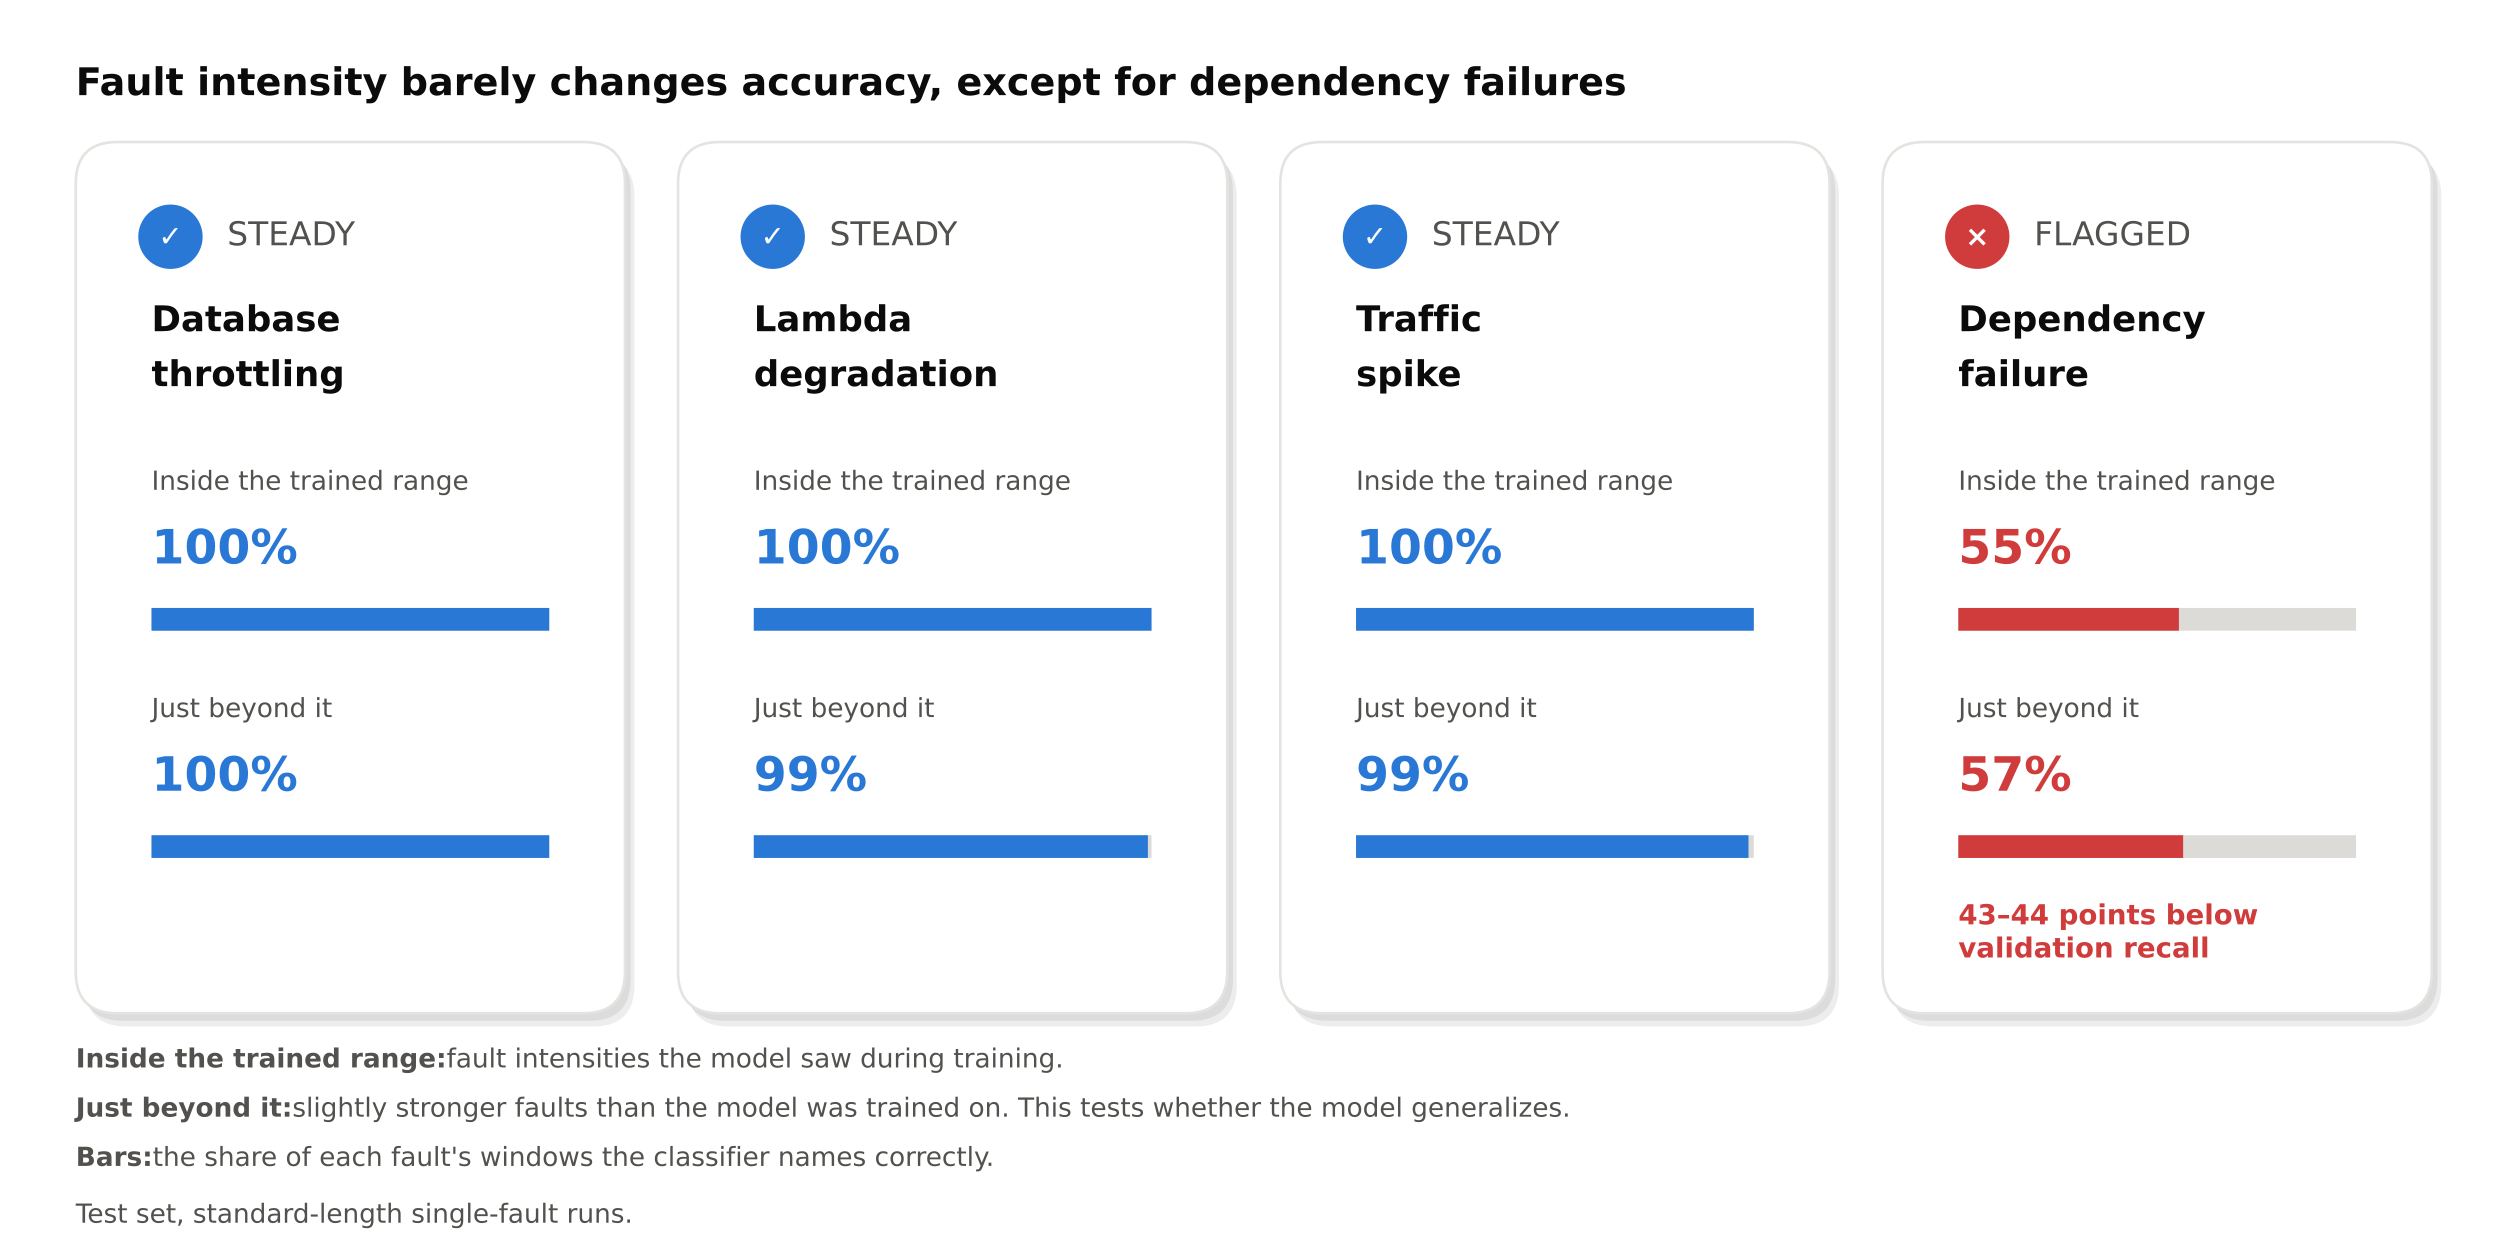
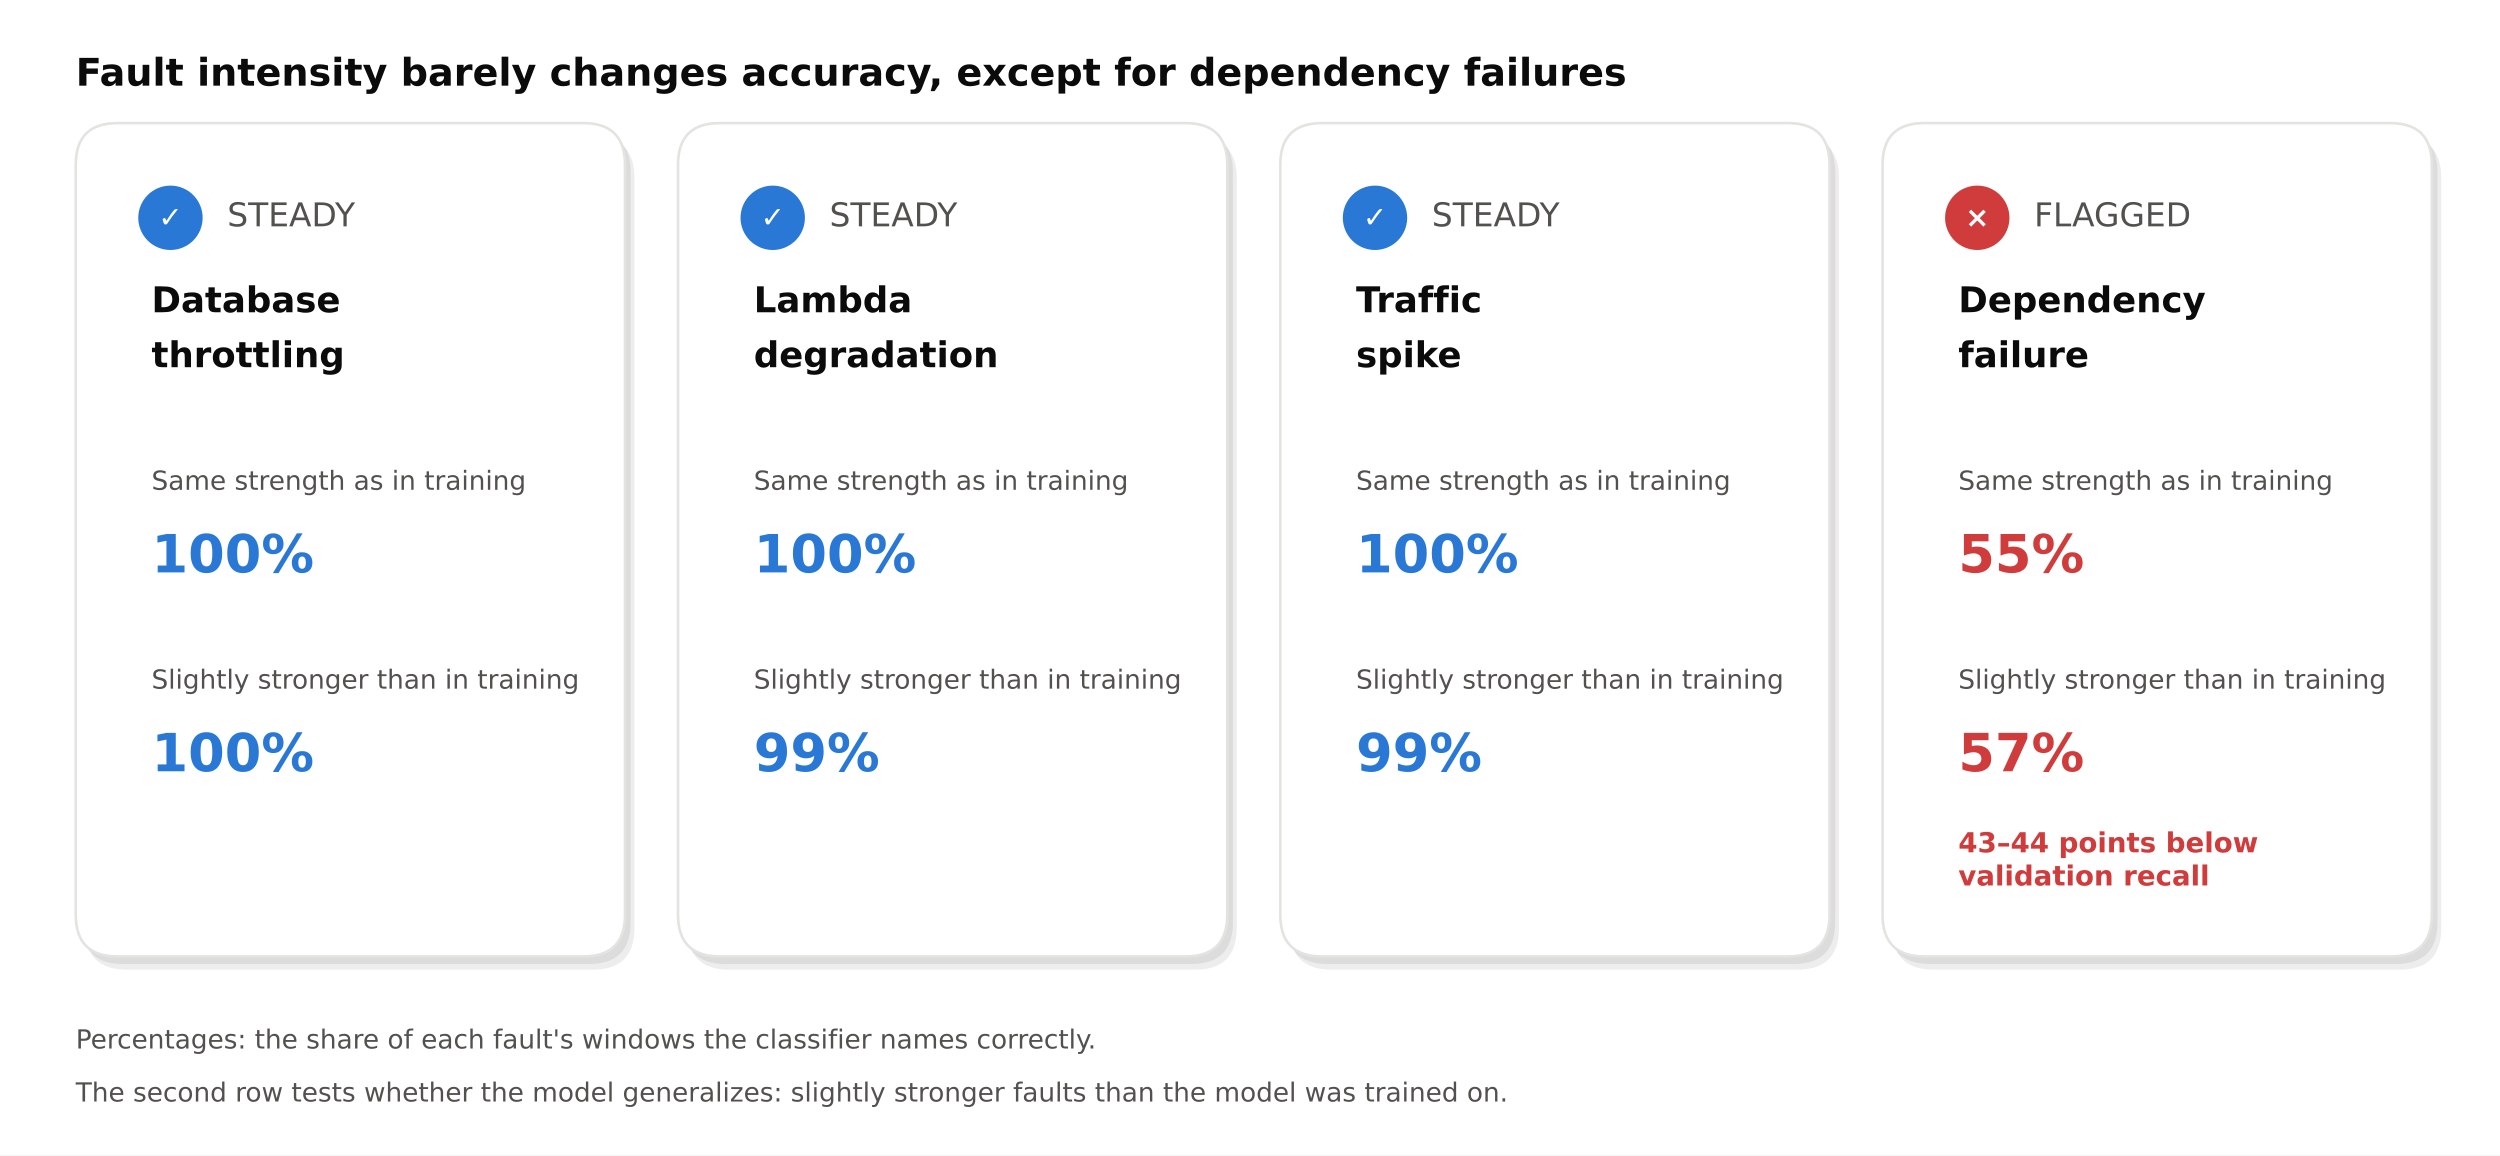
- <svg xmlns="http://www.w3.org/2000/svg" width="950.4pt" height="475.2pt" viewBox="0 0 950.4 475.2" version="1.1">
+ <svg xmlns="http://www.w3.org/2000/svg" width="950.4pt" height="439.2pt" viewBox="0 0 950.4 439.2" version="1.1">
  <defs>
    <style type="text/css">*{stroke-linejoin: round; stroke-linecap: butt}</style>
  </defs>
  <g id="figure_1">
    <g id="patch_1">
-       <path d="M 0 475.2  L 950.4 475.2  L 950.4 0  L 0 0  z " style="fill: #ffffff" />
+       <path d="M 0 439.2  L 950.4 439.2  L 950.4 -0  L 0 -0  z " style="fill: #ffffff" />
    </g>
    <g id="axes_1">
      <g id="patch_2">
-         <path d="M 48.24 390.24  L 225.36 390.24  Q 241.2 390.24 241.2 374.4  L 241.2 74.88  Q 241.2 59.04 225.36 59.04  L 48.24 59.04  Q 32.4 59.04 32.4 74.88  L 32.4 374.4  Q 32.4 390.24 48.24 390.24  z " clip-path="url(#p8870ddd358)" style="fill-opacity: 0.071" />
+         <path d="M 48.24 368.64  L 225.36 368.64  Q 241.2 368.64 241.2 352.8  L 241.2 67.68  Q 241.2 51.84 225.36 51.84  L 48.24 51.84  Q 32.4 51.84 32.4 67.68  L 32.4 352.8  Q 32.4 368.64 48.24 368.64  z " clip-path="url(#p75c7905f7c)" style="fill-opacity: 0.071" />
      </g>
      <g id="patch_3">
-         <path d="M 46.8 388.08  L 223.92 388.08  Q 239.76 388.08 239.76 372.24  L 239.76 72.72  Q 239.76 56.88 223.92 56.88  L 46.8 56.88  Q 30.96 56.88 30.96 72.72  L 30.96 372.24  Q 30.96 388.08 46.8 388.08  z " clip-path="url(#p8870ddd358)" style="fill-opacity: 0.071" />
+         <path d="M 46.8 366.48  L 223.92 366.48  Q 239.76 366.48 239.76 350.64  L 239.76 65.52  Q 239.76 49.68 223.92 49.68  L 46.8 49.68  Q 30.96 49.68 30.96 65.52  L 30.96 350.64  Q 30.96 366.48 46.8 366.48  z " clip-path="url(#p75c7905f7c)" style="fill-opacity: 0.071" />
      </g>
      <g id="patch_4">
-         <path d="M 277.2 390.24  L 454.32 390.24  Q 470.16 390.24 470.16 374.4  L 470.16 74.88  Q 470.16 59.04 454.32 59.04  L 277.2 59.04  Q 261.36 59.04 261.36 74.88  L 261.36 374.4  Q 261.36 390.24 277.2 390.24  z " clip-path="url(#p8870ddd358)" style="fill-opacity: 0.071" />
+         <path d="M 277.2 368.64  L 454.32 368.64  Q 470.16 368.64 470.16 352.8  L 470.16 67.68  Q 470.16 51.84 454.32 51.84  L 277.2 51.84  Q 261.36 51.84 261.36 67.68  L 261.36 352.8  Q 261.36 368.64 277.2 368.64  z " clip-path="url(#p75c7905f7c)" style="fill-opacity: 0.071" />
      </g>
      <g id="patch_5">
-         <path d="M 275.76 388.08  L 452.88 388.08  Q 468.72 388.08 468.72 372.24  L 468.72 72.72  Q 468.72 56.88 452.88 56.88  L 275.76 56.88  Q 259.92 56.88 259.92 72.72  L 259.92 372.24  Q 259.92 388.08 275.76 388.08  z " clip-path="url(#p8870ddd358)" style="fill-opacity: 0.071" />
+         <path d="M 275.76 366.48  L 452.88 366.48  Q 468.72 366.48 468.72 350.64  L 468.72 65.52  Q 468.72 49.68 452.88 49.68  L 275.76 49.68  Q 259.92 49.68 259.92 65.52  L 259.92 350.64  Q 259.92 366.48 275.76 366.48  z " clip-path="url(#p75c7905f7c)" style="fill-opacity: 0.071" />
      </g>
      <g id="patch_6">
-         <path d="M 506.16 390.24  L 683.28 390.24  Q 699.12 390.24 699.12 374.4  L 699.12 74.88  Q 699.12 59.04 683.28 59.04  L 506.16 59.04  Q 490.32 59.04 490.32 74.88  L 490.32 374.4  Q 490.32 390.24 506.16 390.24  z " clip-path="url(#p8870ddd358)" style="fill-opacity: 0.071" />
+         <path d="M 506.16 368.64  L 683.28 368.64  Q 699.12 368.64 699.12 352.8  L 699.12 67.68  Q 699.12 51.84 683.28 51.84  L 506.16 51.84  Q 490.32 51.84 490.32 67.68  L 490.32 352.8  Q 490.32 368.64 506.16 368.64  z " clip-path="url(#p75c7905f7c)" style="fill-opacity: 0.071" />
      </g>
      <g id="patch_7">
-         <path d="M 504.72 388.08  L 681.84 388.08  Q 697.68 388.08 697.68 372.24  L 697.68 72.72  Q 697.68 56.88 681.84 56.88  L 504.72 56.88  Q 488.88 56.88 488.88 72.72  L 488.88 372.24  Q 488.88 388.08 504.72 388.08  z " clip-path="url(#p8870ddd358)" style="fill-opacity: 0.071" />
+         <path d="M 504.72 366.48  L 681.84 366.48  Q 697.68 366.48 697.68 350.64  L 697.68 65.52  Q 697.68 49.68 681.84 49.68  L 504.72 49.68  Q 488.88 49.68 488.88 65.52  L 488.88 350.64  Q 488.88 366.48 504.72 366.48  z " clip-path="url(#p75c7905f7c)" style="fill-opacity: 0.071" />
      </g>
      <g id="patch_8">
-         <path d="M 735.12 390.24  L 912.24 390.24  Q 928.08 390.24 928.08 374.4  L 928.08 74.88  Q 928.08 59.04 912.24 59.04  L 735.12 59.04  Q 719.28 59.04 719.28 74.88  L 719.28 374.4  Q 719.28 390.24 735.12 390.24  z " clip-path="url(#p8870ddd358)" style="fill-opacity: 0.071" />
+         <path d="M 735.12 368.64  L 912.24 368.64  Q 928.08 368.64 928.08 352.8  L 928.08 67.68  Q 928.08 51.84 912.24 51.84  L 735.12 51.84  Q 719.28 51.84 719.28 67.68  L 719.28 352.8  Q 719.28 368.64 735.12 368.64  z " clip-path="url(#p75c7905f7c)" style="fill-opacity: 0.071" />
      </g>
      <g id="patch_9">
-         <path d="M 733.68 388.08  L 910.8 388.08  Q 926.64 388.08 926.64 372.24  L 926.64 72.72  Q 926.64 56.88 910.8 56.88  L 733.68 56.88  Q 717.84 56.88 717.84 72.72  L 717.84 372.24  Q 717.84 388.08 733.68 388.08  z " clip-path="url(#p8870ddd358)" style="fill-opacity: 0.071" />
+         <path d="M 733.68 366.48  L 910.8 366.48  Q 926.64 366.48 926.64 350.64  L 926.64 65.52  Q 926.64 49.68 910.8 49.68  L 733.68 49.68  Q 717.84 49.68 717.84 65.52  L 717.84 350.64  Q 717.84 366.48 733.68 366.48  z " clip-path="url(#p75c7905f7c)" style="fill-opacity: 0.071" />
      </g>
      <g id="patch_10">
-         <path d="M 44.64 385.2  L 221.76 385.2  Q 237.6 385.2 237.6 369.36  L 237.6 69.84  Q 237.6 54 221.76 54  L 44.64 54  Q 28.8 54 28.8 69.84  L 28.8 369.36  Q 28.8 385.2 44.64 385.2  z " clip-path="url(#p8870ddd358)" style="fill: #ffffff; stroke: #e4e3df; stroke-linejoin: miter" />
+         <path d="M 44.64 363.6  L 221.76 363.6  Q 237.6 363.6 237.6 347.76  L 237.6 62.64  Q 237.6 46.8 221.76 46.8  L 44.64 46.8  Q 28.8 46.8 28.8 62.64  L 28.8 347.76  Q 28.8 363.6 44.64 363.6  z " clip-path="url(#p75c7905f7c)" style="fill: #ffffff; stroke: #e4e3df; stroke-linejoin: miter" />
      </g>
      <g id="patch_11">
-         <path d="M 273.6 385.2  L 450.72 385.2  Q 466.56 385.2 466.56 369.36  L 466.56 69.84  Q 466.56 54 450.72 54  L 273.6 54  Q 257.76 54 257.76 69.84  L 257.76 369.36  Q 257.76 385.2 273.6 385.2  z " clip-path="url(#p8870ddd358)" style="fill: #ffffff; stroke: #e4e3df; stroke-linejoin: miter" />
+         <path d="M 273.6 363.6  L 450.72 363.6  Q 466.56 363.6 466.56 347.76  L 466.56 62.64  Q 466.56 46.8 450.72 46.8  L 273.6 46.8  Q 257.76 46.8 257.76 62.64  L 257.76 347.76  Q 257.76 363.6 273.6 363.6  z " clip-path="url(#p75c7905f7c)" style="fill: #ffffff; stroke: #e4e3df; stroke-linejoin: miter" />
      </g>
      <g id="patch_12">
-         <path d="M 502.56 385.2  L 679.68 385.2  Q 695.52 385.2 695.52 369.36  L 695.52 69.84  Q 695.52 54 679.68 54  L 502.56 54  Q 486.72 54 486.72 69.84  L 486.72 369.36  Q 486.72 385.2 502.56 385.2  z " clip-path="url(#p8870ddd358)" style="fill: #ffffff; stroke: #e4e3df; stroke-linejoin: miter" />
+         <path d="M 502.56 363.6  L 679.68 363.6  Q 695.52 363.6 695.52 347.76  L 695.52 62.64  Q 695.52 46.8 679.68 46.8  L 502.56 46.8  Q 486.72 46.8 486.72 62.64  L 486.72 347.76  Q 486.72 363.6 502.56 363.6  z " clip-path="url(#p75c7905f7c)" style="fill: #ffffff; stroke: #e4e3df; stroke-linejoin: miter" />
      </g>
      <g id="patch_13">
-         <path d="M 731.52 385.2  L 908.64 385.2  Q 924.48 385.2 924.48 369.36  L 924.48 69.84  Q 924.48 54 908.64 54  L 731.52 54  Q 715.68 54 715.68 69.84  L 715.68 369.36  Q 715.68 385.2 731.52 385.2  z " clip-path="url(#p8870ddd358)" style="fill: #ffffff; stroke: #e4e3df; stroke-linejoin: miter" />
+         <path d="M 731.52 363.6  L 908.64 363.6  Q 924.48 363.6 924.48 347.76  L 924.48 62.64  Q 924.48 46.8 908.64 46.8  L 731.52 46.8  Q 715.68 46.8 715.68 62.64  L 715.68 347.76  Q 715.68 363.6 731.52 363.6  z " clip-path="url(#p75c7905f7c)" style="fill: #ffffff; stroke: #e4e3df; stroke-linejoin: miter" />
      </g>
      <g id="patch_14">
-         <path d="M 64.8 102.24  C 68.046 102.24 71.16 100.95 73.455 98.655  C 75.75 96.36 77.04 93.246 77.04 90  C 77.04 86.754 75.75 83.64 73.455 81.345  C 71.16 79.05 68.046 77.76 64.8 77.76  C 61.554 77.76 58.44 79.05 56.145 81.345  C 53.85 83.64 52.56 86.754 52.56 90  C 52.56 93.246 53.85 96.36 56.145 98.655  C 58.44 100.95 61.554 102.24 64.8 102.24  z " clip-path="url(#p8870ddd358)" style="fill: #2a78d6" />
+         <path d="M 64.8 95.04  C 68.046 95.04 71.16 93.75 73.455 91.455  C 75.75 89.16 77.04 86.046 77.04 82.8  C 77.04 79.554 75.75 76.44 73.455 74.145  C 71.16 71.85 68.046 70.56 64.8 70.56  C 61.554 70.56 58.44 71.85 56.145 74.145  C 53.85 76.44 52.56 79.554 52.56 82.8  C 52.56 86.046 53.85 89.16 56.145 91.455  C 58.44 93.75 61.554 95.04 64.8 95.04  z " clip-path="url(#p75c7905f7c)" style="fill: #2a78d6" />
      </g>
      <g id="patch_15">
-         <path d="M 57.6 239.76  L 208.8 239.76  L 208.8 231.12  L 57.6 231.12  z " clip-path="url(#p8870ddd358)" style="fill: #dcdbd7" />
+         <path d="M 293.76 95.04  C 297.006 95.04 300.12 93.75 302.415 91.455  C 304.71 89.16 306 86.046 306 82.8  C 306 79.554 304.71 76.44 302.415 74.145  C 300.12 71.85 297.006 70.56 293.76 70.56  C 290.514 70.56 287.4 71.85 285.105 74.145  C 282.81 76.44 281.52 79.554 281.52 82.8  C 281.52 86.046 282.81 89.16 285.105 91.455  C 287.4 93.75 290.514 95.04 293.76 95.04  z " clip-path="url(#p75c7905f7c)" style="fill: #2a78d6" />
      </g>
      <g id="patch_16">
-         <path d="M 57.6 326.16  L 208.8 326.16  L 208.8 317.52  L 57.6 317.52  z " clip-path="url(#p8870ddd358)" style="fill: #dcdbd7" />
+         <path d="M 522.72 95.04  C 525.966 95.04 529.08 93.75 531.375 91.455  C 533.67 89.16 534.96 86.046 534.96 82.8  C 534.96 79.554 533.67 76.44 531.375 74.145  C 529.08 71.85 525.966 70.56 522.72 70.56  C 519.474 70.56 516.36 71.85 514.065 74.145  C 511.77 76.44 510.48 79.554 510.48 82.8  C 510.48 86.046 511.77 89.16 514.065 91.455  C 516.36 93.75 519.474 95.04 522.72 95.04  z " clip-path="url(#p75c7905f7c)" style="fill: #2a78d6" />
      </g>
      <g id="patch_17">
-         <path d="M 293.76 102.24  C 297.006 102.24 300.12 100.95 302.415 98.655  C 304.71 96.36 306 93.246 306 90  C 306 86.754 304.71 83.64 302.415 81.345  C 300.12 79.05 297.006 77.76 293.76 77.76  C 290.514 77.76 287.4 79.05 285.105 81.345  C 282.81 83.64 281.52 86.754 281.52 90  C 281.52 93.246 282.81 96.36 285.105 98.655  C 287.4 100.95 290.514 102.24 293.76 102.24  z " clip-path="url(#p8870ddd358)" style="fill: #2a78d6" />
-       </g>
-       <g id="patch_18">
-         <path d="M 286.56 239.76  L 437.76 239.76  L 437.76 231.12  L 286.56 231.12  z " clip-path="url(#p8870ddd358)" style="fill: #dcdbd7" />
-       </g>
-       <g id="patch_19">
-         <path d="M 286.56 326.16  L 437.76 326.16  L 437.76 317.52  L 286.56 317.52  z " clip-path="url(#p8870ddd358)" style="fill: #dcdbd7" />
-       </g>
-       <g id="patch_20">
-         <path d="M 522.72 102.24  C 525.966 102.24 529.08 100.95 531.375 98.655  C 533.67 96.36 534.96 93.246 534.96 90  C 534.96 86.754 533.67 83.64 531.375 81.345  C 529.08 79.05 525.966 77.76 522.72 77.76  C 519.474 77.76 516.36 79.05 514.065 81.345  C 511.77 83.64 510.48 86.754 510.48 90  C 510.48 93.246 511.77 96.36 514.065 98.655  C 516.36 100.95 519.474 102.24 522.72 102.24  z " clip-path="url(#p8870ddd358)" style="fill: #2a78d6" />
-       </g>
-       <g id="patch_21">
-         <path d="M 515.52 239.76  L 666.72 239.76  L 666.72 231.12  L 515.52 231.12  z " clip-path="url(#p8870ddd358)" style="fill: #dcdbd7" />
-       </g>
-       <g id="patch_22">
-         <path d="M 515.52 326.16  L 666.72 326.16  L 666.72 317.52  L 515.52 317.52  z " clip-path="url(#p8870ddd358)" style="fill: #dcdbd7" />
-       </g>
-       <g id="patch_23">
-         <path d="M 751.68 102.24  C 754.926 102.24 758.04 100.95 760.335 98.655  C 762.63 96.36 763.92 93.246 763.92 90  C 763.92 86.754 762.63 83.64 760.335 81.345  C 758.04 79.05 754.926 77.76 751.68 77.76  C 748.434 77.76 745.32 79.05 743.025 81.345  C 740.73 83.64 739.44 86.754 739.44 90  C 739.44 93.246 740.73 96.36 743.025 98.655  C 745.32 100.95 748.434 102.24 751.68 102.24  z " clip-path="url(#p8870ddd358)" style="fill: #d03b3b" />
-       </g>
-       <g id="patch_24">
-         <path d="M 744.48 239.76  L 895.68 239.76  L 895.68 231.12  L 744.48 231.12  z " clip-path="url(#p8870ddd358)" style="fill: #dcdbd7" />
-       </g>
-       <g id="patch_25">
-         <path d="M 744.48 326.16  L 895.68 326.16  L 895.68 317.52  L 744.48 317.52  z " clip-path="url(#p8870ddd358)" style="fill: #dcdbd7" />
+         <path d="M 751.68 95.04  C 754.926 95.04 758.04 93.75 760.335 91.455  C 762.63 89.16 763.92 86.046 763.92 82.8  C 763.92 79.554 762.63 76.44 760.335 74.145  C 758.04 71.85 754.926 70.56 751.68 70.56  C 748.434 70.56 745.32 71.85 743.025 74.145  C 740.73 76.44 739.44 79.554 739.44 82.8  C 739.44 86.046 740.73 89.16 743.025 91.455  C 745.32 93.75 748.434 95.04 751.68 95.04  z " clip-path="url(#p75c7905f7c)" style="fill: #d03b3b" />
      </g>
      <g id="text_1">
-         <text style="font-weight: 700; font-size: 11px; font-family: 'DejaVu Sans'; text-anchor: middle; fill: #ffffff" x="64.8" y="93.577" transform="rotate(-0 64.8 93.57742)">✓</text>
+         <text style="font-weight: 700; font-size: 11px; font-family: 'DejaVu Sans'; text-anchor: middle; fill: #ffffff" x="64.8" y="86.377" transform="rotate(-0 64.8 86.37742)">✓</text>
      </g>
      <g id="text_2">
-         <text style="font-size: 12.5px; font-family: 'DejaVu Sans'; text-anchor: start; fill: #52514e" x="86.4" y="93.247" transform="rotate(-0 86.4 93.24707)">STEADY</text>
+         <text style="font-size: 12.5px; font-family: 'DejaVu Sans'; text-anchor: start; fill: #52514e" x="86.4" y="86.047" transform="rotate(-0 86.4 86.04707)">STEADY</text>
      </g>
      <g id="text_3">
-         <text style="font-weight: 700; font-size: 13.5px; font-family: 'DejaVu Sans'; text-anchor: start; fill: #0b0b0b" x="57.6" y="125.907" transform="rotate(-0 57.6 125.9074)">Database</text>
+         <text style="font-weight: 700; font-size: 13.5px; font-family: 'DejaVu Sans'; text-anchor: start; fill: #0b0b0b" x="57.6" y="118.707" transform="rotate(-0 57.6 118.7074)">Database</text>
      </g>
      <g id="text_4">
-         <text style="font-weight: 700; font-size: 13.5px; font-family: 'DejaVu Sans'; text-anchor: start; fill: #0b0b0b" x="57.6" y="146.787" transform="rotate(-0 57.6 146.7874)">throttling</text>
+         <text style="font-weight: 700; font-size: 13.5px; font-family: 'DejaVu Sans'; text-anchor: start; fill: #0b0b0b" x="57.6" y="139.587" transform="rotate(-0 57.6 139.5874)">throttling</text>
      </g>
      <g id="text_5">
-         <text style="font-size: 10px; font-family: 'DejaVu Sans'; text-anchor: start; fill: #52514e" x="57.6" y="186.198" transform="rotate(-0 57.6 186.198)">Inside the trained range</text>
+         <text style="font-size: 10px; font-family: 'DejaVu Sans'; text-anchor: start; fill: #52514e" x="57.6" y="186.198" transform="rotate(-0 57.6 186.198)">Same strength as in training</text>
      </g>
      <g id="text_6">
-         <text style="font-weight: 700; font-size: 18px; font-family: 'DejaVu Sans'; text-anchor: start; fill: #2a78d6" x="57.6" y="214.196" transform="rotate(-0 57.6 214.1958)">100%</text>
-       </g>
-       <g id="patch_26">
-         <path d="M 57.6 239.76  L 208.8 239.76  L 208.8 231.12  L 57.6 231.12  z " clip-path="url(#p8870ddd358)" style="fill: #2a78d6" />
+         <text style="font-weight: 700; font-size: 20px; font-family: 'DejaVu Sans'; text-anchor: start; fill: #2a78d6" x="57.6" y="217.595" transform="rotate(-0 57.6 217.5953)">100%</text>
      </g>
      <g id="text_7">
-         <text style="font-size: 10px; font-family: 'DejaVu Sans'; text-anchor: start; fill: #52514e" x="57.6" y="272.598" transform="rotate(-0 57.6 272.598)">Just beyond it</text>
+         <text style="font-size: 10px; font-family: 'DejaVu Sans'; text-anchor: start; fill: #52514e" x="57.6" y="261.798" transform="rotate(-0 57.6 261.798)">Slightly stronger than in training</text>
      </g>
      <g id="text_8">
-         <text style="font-weight: 700; font-size: 18px; font-family: 'DejaVu Sans'; text-anchor: start; fill: #2a78d6" x="57.6" y="300.596" transform="rotate(-0 57.6 300.5958)">100%</text>
-       </g>
-       <g id="patch_27">
-         <path d="M 57.6 326.16  L 208.8 326.16  L 208.8 317.52  L 57.6 317.52  z " clip-path="url(#p8870ddd358)" style="fill: #2a78d6" />
+         <text style="font-weight: 700; font-size: 20px; font-family: 'DejaVu Sans'; text-anchor: start; fill: #2a78d6" x="57.6" y="293.195" transform="rotate(-0 57.6 293.1953)">100%</text>
      </g>
      <g id="text_9">
-         <text style="font-weight: 700; font-size: 11px; font-family: 'DejaVu Sans'; text-anchor: middle; fill: #ffffff" x="293.76" y="93.577" transform="rotate(-0 293.76 93.57742)">✓</text>
+         <text style="font-weight: 700; font-size: 11px; font-family: 'DejaVu Sans'; text-anchor: middle; fill: #ffffff" x="293.76" y="86.377" transform="rotate(-0 293.76 86.37742)">✓</text>
      </g>
      <g id="text_10">
-         <text style="font-size: 12.5px; font-family: 'DejaVu Sans'; text-anchor: start; fill: #52514e" x="315.36" y="93.247" transform="rotate(-0 315.36 93.24707)">STEADY</text>
+         <text style="font-size: 12.5px; font-family: 'DejaVu Sans'; text-anchor: start; fill: #52514e" x="315.36" y="86.047" transform="rotate(-0 315.36 86.04707)">STEADY</text>
      </g>
      <g id="text_11">
-         <text style="font-weight: 700; font-size: 13.5px; font-family: 'DejaVu Sans'; text-anchor: start; fill: #0b0b0b" x="286.56" y="125.907" transform="rotate(-0 286.56 125.9074)">Lambda</text>
+         <text style="font-weight: 700; font-size: 13.5px; font-family: 'DejaVu Sans'; text-anchor: start; fill: #0b0b0b" x="286.56" y="118.707" transform="rotate(-0 286.56 118.7074)">Lambda</text>
      </g>
      <g id="text_12">
-         <text style="font-weight: 700; font-size: 13.5px; font-family: 'DejaVu Sans'; text-anchor: start; fill: #0b0b0b" x="286.56" y="146.787" transform="rotate(-0 286.56 146.7874)">degradation</text>
+         <text style="font-weight: 700; font-size: 13.5px; font-family: 'DejaVu Sans'; text-anchor: start; fill: #0b0b0b" x="286.56" y="139.587" transform="rotate(-0 286.56 139.5874)">degradation</text>
      </g>
      <g id="text_13">
-         <text style="font-size: 10px; font-family: 'DejaVu Sans'; text-anchor: start; fill: #52514e" x="286.56" y="186.198" transform="rotate(-0 286.56 186.198)">Inside the trained range</text>
+         <text style="font-size: 10px; font-family: 'DejaVu Sans'; text-anchor: start; fill: #52514e" x="286.56" y="186.198" transform="rotate(-0 286.56 186.198)">Same strength as in training</text>
      </g>
      <g id="text_14">
-         <text style="font-weight: 700; font-size: 18px; font-family: 'DejaVu Sans'; text-anchor: start; fill: #2a78d6" x="286.56" y="214.196" transform="rotate(-0 286.56 214.1958)">100%</text>
-       </g>
-       <g id="patch_28">
-         <path d="M 286.56 239.76  L 437.76 239.76  L 437.76 231.12  L 286.56 231.12  z " clip-path="url(#p8870ddd358)" style="fill: #2a78d6" />
+         <text style="font-weight: 700; font-size: 20px; font-family: 'DejaVu Sans'; text-anchor: start; fill: #2a78d6" x="286.56" y="217.595" transform="rotate(-0 286.56 217.5953)">100%</text>
      </g>
      <g id="text_15">
-         <text style="font-size: 10px; font-family: 'DejaVu Sans'; text-anchor: start; fill: #52514e" x="286.56" y="272.598" transform="rotate(-0 286.56 272.598)">Just beyond it</text>
+         <text style="font-size: 10px; font-family: 'DejaVu Sans'; text-anchor: start; fill: #52514e" x="286.56" y="261.798" transform="rotate(-0 286.56 261.798)">Slightly stronger than in training</text>
      </g>
      <g id="text_16">
-         <text style="font-weight: 700; font-size: 18px; font-family: 'DejaVu Sans'; text-anchor: start; fill: #2a78d6" x="286.56" y="300.596" transform="rotate(-0 286.56 300.5958)">99%</text>
-       </g>
-       <g id="patch_29">
-         <path d="M 286.56 326.16  L 436.385 326.16  L 436.385 317.52  L 286.56 317.52  z " clip-path="url(#p8870ddd358)" style="fill: #2a78d6" />
+         <text style="font-weight: 700; font-size: 20px; font-family: 'DejaVu Sans'; text-anchor: start; fill: #2a78d6" x="286.56" y="293.195" transform="rotate(-0 286.56 293.1953)">99%</text>
      </g>
      <g id="text_17">
-         <text style="font-weight: 700; font-size: 11px; font-family: 'DejaVu Sans'; text-anchor: middle; fill: #ffffff" x="522.72" y="93.577" transform="rotate(-0 522.72 93.57742)">✓</text>
+         <text style="font-weight: 700; font-size: 11px; font-family: 'DejaVu Sans'; text-anchor: middle; fill: #ffffff" x="522.72" y="86.377" transform="rotate(-0 522.72 86.37742)">✓</text>
      </g>
      <g id="text_18">
-         <text style="font-size: 12.5px; font-family: 'DejaVu Sans'; text-anchor: start; fill: #52514e" x="544.32" y="93.247" transform="rotate(-0 544.32 93.24707)">STEADY</text>
+         <text style="font-size: 12.5px; font-family: 'DejaVu Sans'; text-anchor: start; fill: #52514e" x="544.32" y="86.047" transform="rotate(-0 544.32 86.04707)">STEADY</text>
      </g>
      <g id="text_19">
-         <text style="font-weight: 700; font-size: 13.5px; font-family: 'DejaVu Sans'; text-anchor: start; fill: #0b0b0b" x="515.52" y="125.907" transform="rotate(-0 515.52 125.9074)">Traffic</text>
+         <text style="font-weight: 700; font-size: 13.5px; font-family: 'DejaVu Sans'; text-anchor: start; fill: #0b0b0b" x="515.52" y="118.707" transform="rotate(-0 515.52 118.7074)">Traffic</text>
      </g>
      <g id="text_20">
-         <text style="font-weight: 700; font-size: 13.5px; font-family: 'DejaVu Sans'; text-anchor: start; fill: #0b0b0b" x="515.52" y="146.787" transform="rotate(-0 515.52 146.7874)">spike</text>
+         <text style="font-weight: 700; font-size: 13.5px; font-family: 'DejaVu Sans'; text-anchor: start; fill: #0b0b0b" x="515.52" y="139.587" transform="rotate(-0 515.52 139.5874)">spike</text>
      </g>
      <g id="text_21">
-         <text style="font-size: 10px; font-family: 'DejaVu Sans'; text-anchor: start; fill: #52514e" x="515.52" y="186.198" transform="rotate(-0 515.52 186.198)">Inside the trained range</text>
+         <text style="font-size: 10px; font-family: 'DejaVu Sans'; text-anchor: start; fill: #52514e" x="515.52" y="186.198" transform="rotate(-0 515.52 186.198)">Same strength as in training</text>
      </g>
      <g id="text_22">
-         <text style="font-weight: 700; font-size: 18px; font-family: 'DejaVu Sans'; text-anchor: start; fill: #2a78d6" x="515.52" y="214.196" transform="rotate(-0 515.52 214.1958)">100%</text>
-       </g>
-       <g id="patch_30">
-         <path d="M 515.52 239.76  L 666.72 239.76  L 666.72 231.12  L 515.52 231.12  z " clip-path="url(#p8870ddd358)" style="fill: #2a78d6" />
+         <text style="font-weight: 700; font-size: 20px; font-family: 'DejaVu Sans'; text-anchor: start; fill: #2a78d6" x="515.52" y="217.595" transform="rotate(-0 515.52 217.5953)">100%</text>
      </g>
      <g id="text_23">
-         <text style="font-size: 10px; font-family: 'DejaVu Sans'; text-anchor: start; fill: #52514e" x="515.52" y="272.598" transform="rotate(-0 515.52 272.598)">Just beyond it</text>
+         <text style="font-size: 10px; font-family: 'DejaVu Sans'; text-anchor: start; fill: #52514e" x="515.52" y="261.798" transform="rotate(-0 515.52 261.798)">Slightly stronger than in training</text>
      </g>
      <g id="text_24">
-         <text style="font-weight: 700; font-size: 18px; font-family: 'DejaVu Sans'; text-anchor: start; fill: #2a78d6" x="515.52" y="300.596" transform="rotate(-0 515.52 300.5958)">99%</text>
-       </g>
-       <g id="patch_31">
-         <path d="M 515.52 326.16  L 664.704 326.16  L 664.704 317.52  L 515.52 317.52  z " clip-path="url(#p8870ddd358)" style="fill: #2a78d6" />
+         <text style="font-weight: 700; font-size: 20px; font-family: 'DejaVu Sans'; text-anchor: start; fill: #2a78d6" x="515.52" y="293.195" transform="rotate(-0 515.52 293.1953)">99%</text>
      </g>
      <g id="text_25">
-         <text style="font-weight: 700; font-size: 11px; font-family: 'DejaVu Sans'; text-anchor: middle; fill: #ffffff" x="751.68" y="93.577" transform="rotate(-0 751.68 93.57742)">×</text>
+         <text style="font-weight: 700; font-size: 11px; font-family: 'DejaVu Sans'; text-anchor: middle; fill: #ffffff" x="751.68" y="86.377" transform="rotate(-0 751.68 86.37742)">×</text>
      </g>
      <g id="text_26">
-         <text style="font-size: 12.5px; font-family: 'DejaVu Sans'; text-anchor: start; fill: #52514e" x="773.28" y="93.247" transform="rotate(-0 773.28 93.24707)">FLAGGED</text>
+         <text style="font-size: 12.5px; font-family: 'DejaVu Sans'; text-anchor: start; fill: #52514e" x="773.28" y="86.047" transform="rotate(-0 773.28 86.04707)">FLAGGED</text>
      </g>
      <g id="text_27">
-         <text style="font-weight: 700; font-size: 13.5px; font-family: 'DejaVu Sans'; text-anchor: start; fill: #0b0b0b" x="744.48" y="125.907" transform="rotate(-0 744.48 125.9074)">Dependency</text>
+         <text style="font-weight: 700; font-size: 13.5px; font-family: 'DejaVu Sans'; text-anchor: start; fill: #0b0b0b" x="744.48" y="118.707" transform="rotate(-0 744.48 118.7074)">Dependency</text>
      </g>
      <g id="text_28">
-         <text style="font-weight: 700; font-size: 13.5px; font-family: 'DejaVu Sans'; text-anchor: start; fill: #0b0b0b" x="744.48" y="146.787" transform="rotate(-0 744.48 146.7874)">failure</text>
+         <text style="font-weight: 700; font-size: 13.5px; font-family: 'DejaVu Sans'; text-anchor: start; fill: #0b0b0b" x="744.48" y="139.587" transform="rotate(-0 744.48 139.5874)">failure</text>
      </g>
      <g id="text_29">
-         <text style="font-size: 10px; font-family: 'DejaVu Sans'; text-anchor: start; fill: #52514e" x="744.48" y="186.198" transform="rotate(-0 744.48 186.198)">Inside the trained range</text>
+         <text style="font-size: 10px; font-family: 'DejaVu Sans'; text-anchor: start; fill: #52514e" x="744.48" y="186.198" transform="rotate(-0 744.48 186.198)">Same strength as in training</text>
      </g>
      <g id="text_30">
-         <text style="font-weight: 700; font-size: 18px; font-family: 'DejaVu Sans'; text-anchor: start; fill: #d03b3b" x="744.48" y="214.196" transform="rotate(-0 744.48 214.1958)">55%</text>
-       </g>
-       <g id="patch_32">
-         <path d="M 744.48 239.76  L 828.327 239.76  L 828.327 231.12  L 744.48 231.12  z " clip-path="url(#p8870ddd358)" style="fill: #d03b3b" />
+         <text style="font-weight: 700; font-size: 20px; font-family: 'DejaVu Sans'; text-anchor: start; fill: #d03b3b" x="744.48" y="217.595" transform="rotate(-0 744.48 217.5953)">55%</text>
      </g>
      <g id="text_31">
-         <text style="font-size: 10px; font-family: 'DejaVu Sans'; text-anchor: start; fill: #52514e" x="744.48" y="272.598" transform="rotate(-0 744.48 272.598)">Just beyond it</text>
+         <text style="font-size: 10px; font-family: 'DejaVu Sans'; text-anchor: start; fill: #52514e" x="744.48" y="261.798" transform="rotate(-0 744.48 261.798)">Slightly stronger than in training</text>
      </g>
      <g id="text_32">
-         <text style="font-weight: 700; font-size: 18px; font-family: 'DejaVu Sans'; text-anchor: start; fill: #d03b3b" x="744.48" y="300.596" transform="rotate(-0 744.48 300.5958)">57%</text>
-       </g>
-       <g id="patch_33">
-         <path d="M 744.48 326.16  L 829.941 326.16  L 829.941 317.52  L 744.48 317.52  z " clip-path="url(#p8870ddd358)" style="fill: #d03b3b" />
+         <text style="font-weight: 700; font-size: 20px; font-family: 'DejaVu Sans'; text-anchor: start; fill: #d03b3b" x="744.48" y="293.195" transform="rotate(-0 744.48 293.1953)">57%</text>
      </g>
      <g id="text_33">
-         <text style="font-weight: 700; font-size: 10.5px; font-family: 'DejaVu Sans'; fill: #d03b3b" transform="translate(744.48 351.3865)">43–44 points below</text>
-         <text style="font-weight: 700; font-size: 10.5px; font-family: 'DejaVu Sans'; fill: #d03b3b" transform="translate(744.48 363.9894)">validation recall</text>
+         <text style="font-weight: 700; font-size: 10.5px; font-family: 'DejaVu Sans'; fill: #d03b3b" transform="translate(744.48 324.0265)">43–44 points below</text>
+         <text style="font-weight: 700; font-size: 10.5px; font-family: 'DejaVu Sans'; fill: #d03b3b" transform="translate(744.48 336.6294)">validation recall</text>
      </g>
      <g id="text_34">
-         <text style="font-weight: 700; font-size: 14.5px; font-family: 'DejaVu Sans'; text-anchor: start; fill: #0b0b0b" x="28.8" y="36.167" transform="rotate(-0 28.8 36.16717)">Fault intensity barely changes accuracy, except for dependency failures</text>
+         <text style="font-weight: 700; font-size: 14.5px; font-family: 'DejaVu Sans'; text-anchor: start; fill: #0b0b0b" x="28.8" y="32.567" transform="rotate(-0 28.8 32.56717)">Fault intensity barely changes accuracy, except for dependency failures</text>
      </g>
      <g id="text_35">
-         <text style="font-weight: 700; font-size: 10px; font-family: 'DejaVu Sans'; text-anchor: start; fill: #52514e" x="28.8" y="405.798" transform="rotate(-0 28.8 405.798)">Inside the trained range:</text>
+         <text style="font-size: 10px; font-family: 'DejaVu Sans'; text-anchor: start; fill: #52514e" x="28.8" y="398.598" transform="rotate(-0 28.8 398.598)">Percentages: the share of each fault's windows the classifier names correctly.</text>
      </g>
      <g id="text_36">
-         <text style="font-size: 10px; font-family: 'DejaVu Sans'; text-anchor: start; fill: #52514e" x="169.769" y="405.798" transform="rotate(-0 169.7688 405.798)"> fault intensities the model saw during training.</text>
-       </g>
-       <g id="text_37">
-         <text style="font-weight: 700; font-size: 10px; font-family: 'DejaVu Sans'; text-anchor: start; fill: #52514e" x="28.8" y="424.518" transform="rotate(-0 28.8 424.518)">Just beyond it:</text>
-       </g>
-       <g id="text_38">
-         <text style="font-size: 10px; font-family: 'DejaVu Sans'; text-anchor: start; fill: #52514e" x="111.145" y="424.518" transform="rotate(-0 111.1453 424.518)"> slightly stronger faults than the model was trained on. This tests whether the model generalizes.</text>
-       </g>
-       <g id="text_39">
-         <text style="font-weight: 700; font-size: 10px; font-family: 'DejaVu Sans'; text-anchor: start; fill: #52514e" x="28.8" y="443.238" transform="rotate(-0 28.8 443.2377)">Bars:</text>
-       </g>
-       <g id="text_40">
-         <text style="font-size: 10px; font-family: 'DejaVu Sans'; text-anchor: start; fill: #52514e" x="58.052" y="443.238" transform="rotate(-0 58.05156 443.238)"> the share of each fault's windows the classifier names correctly.</text>
-       </g>
-       <g id="text_41">
-         <text style="font-size: 10px; font-family: 'DejaVu Sans'; text-anchor: start; fill: #52514e" x="28.8" y="464.838" transform="rotate(-0 28.8 464.838)">Test set, standard-length single-fault runs.</text>
+         <text style="font-size: 10px; font-family: 'DejaVu Sans'; text-anchor: start; fill: #52514e" x="28.8" y="418.758" transform="rotate(-0 28.8 418.758)">The second row tests whether the model generalizes: slightly stronger faults than the model was trained on.</text>
      </g>
    </g>
  </g>
  <defs>
-     <clipPath id="p8870ddd358">
-       <rect x="7.2" y="7.2" width="936" height="460.8" />
+     <clipPath id="p75c7905f7c">
+       <rect x="7.2" y="7.2" width="936" height="424.8" />
    </clipPath>
  </defs>
</svg>
